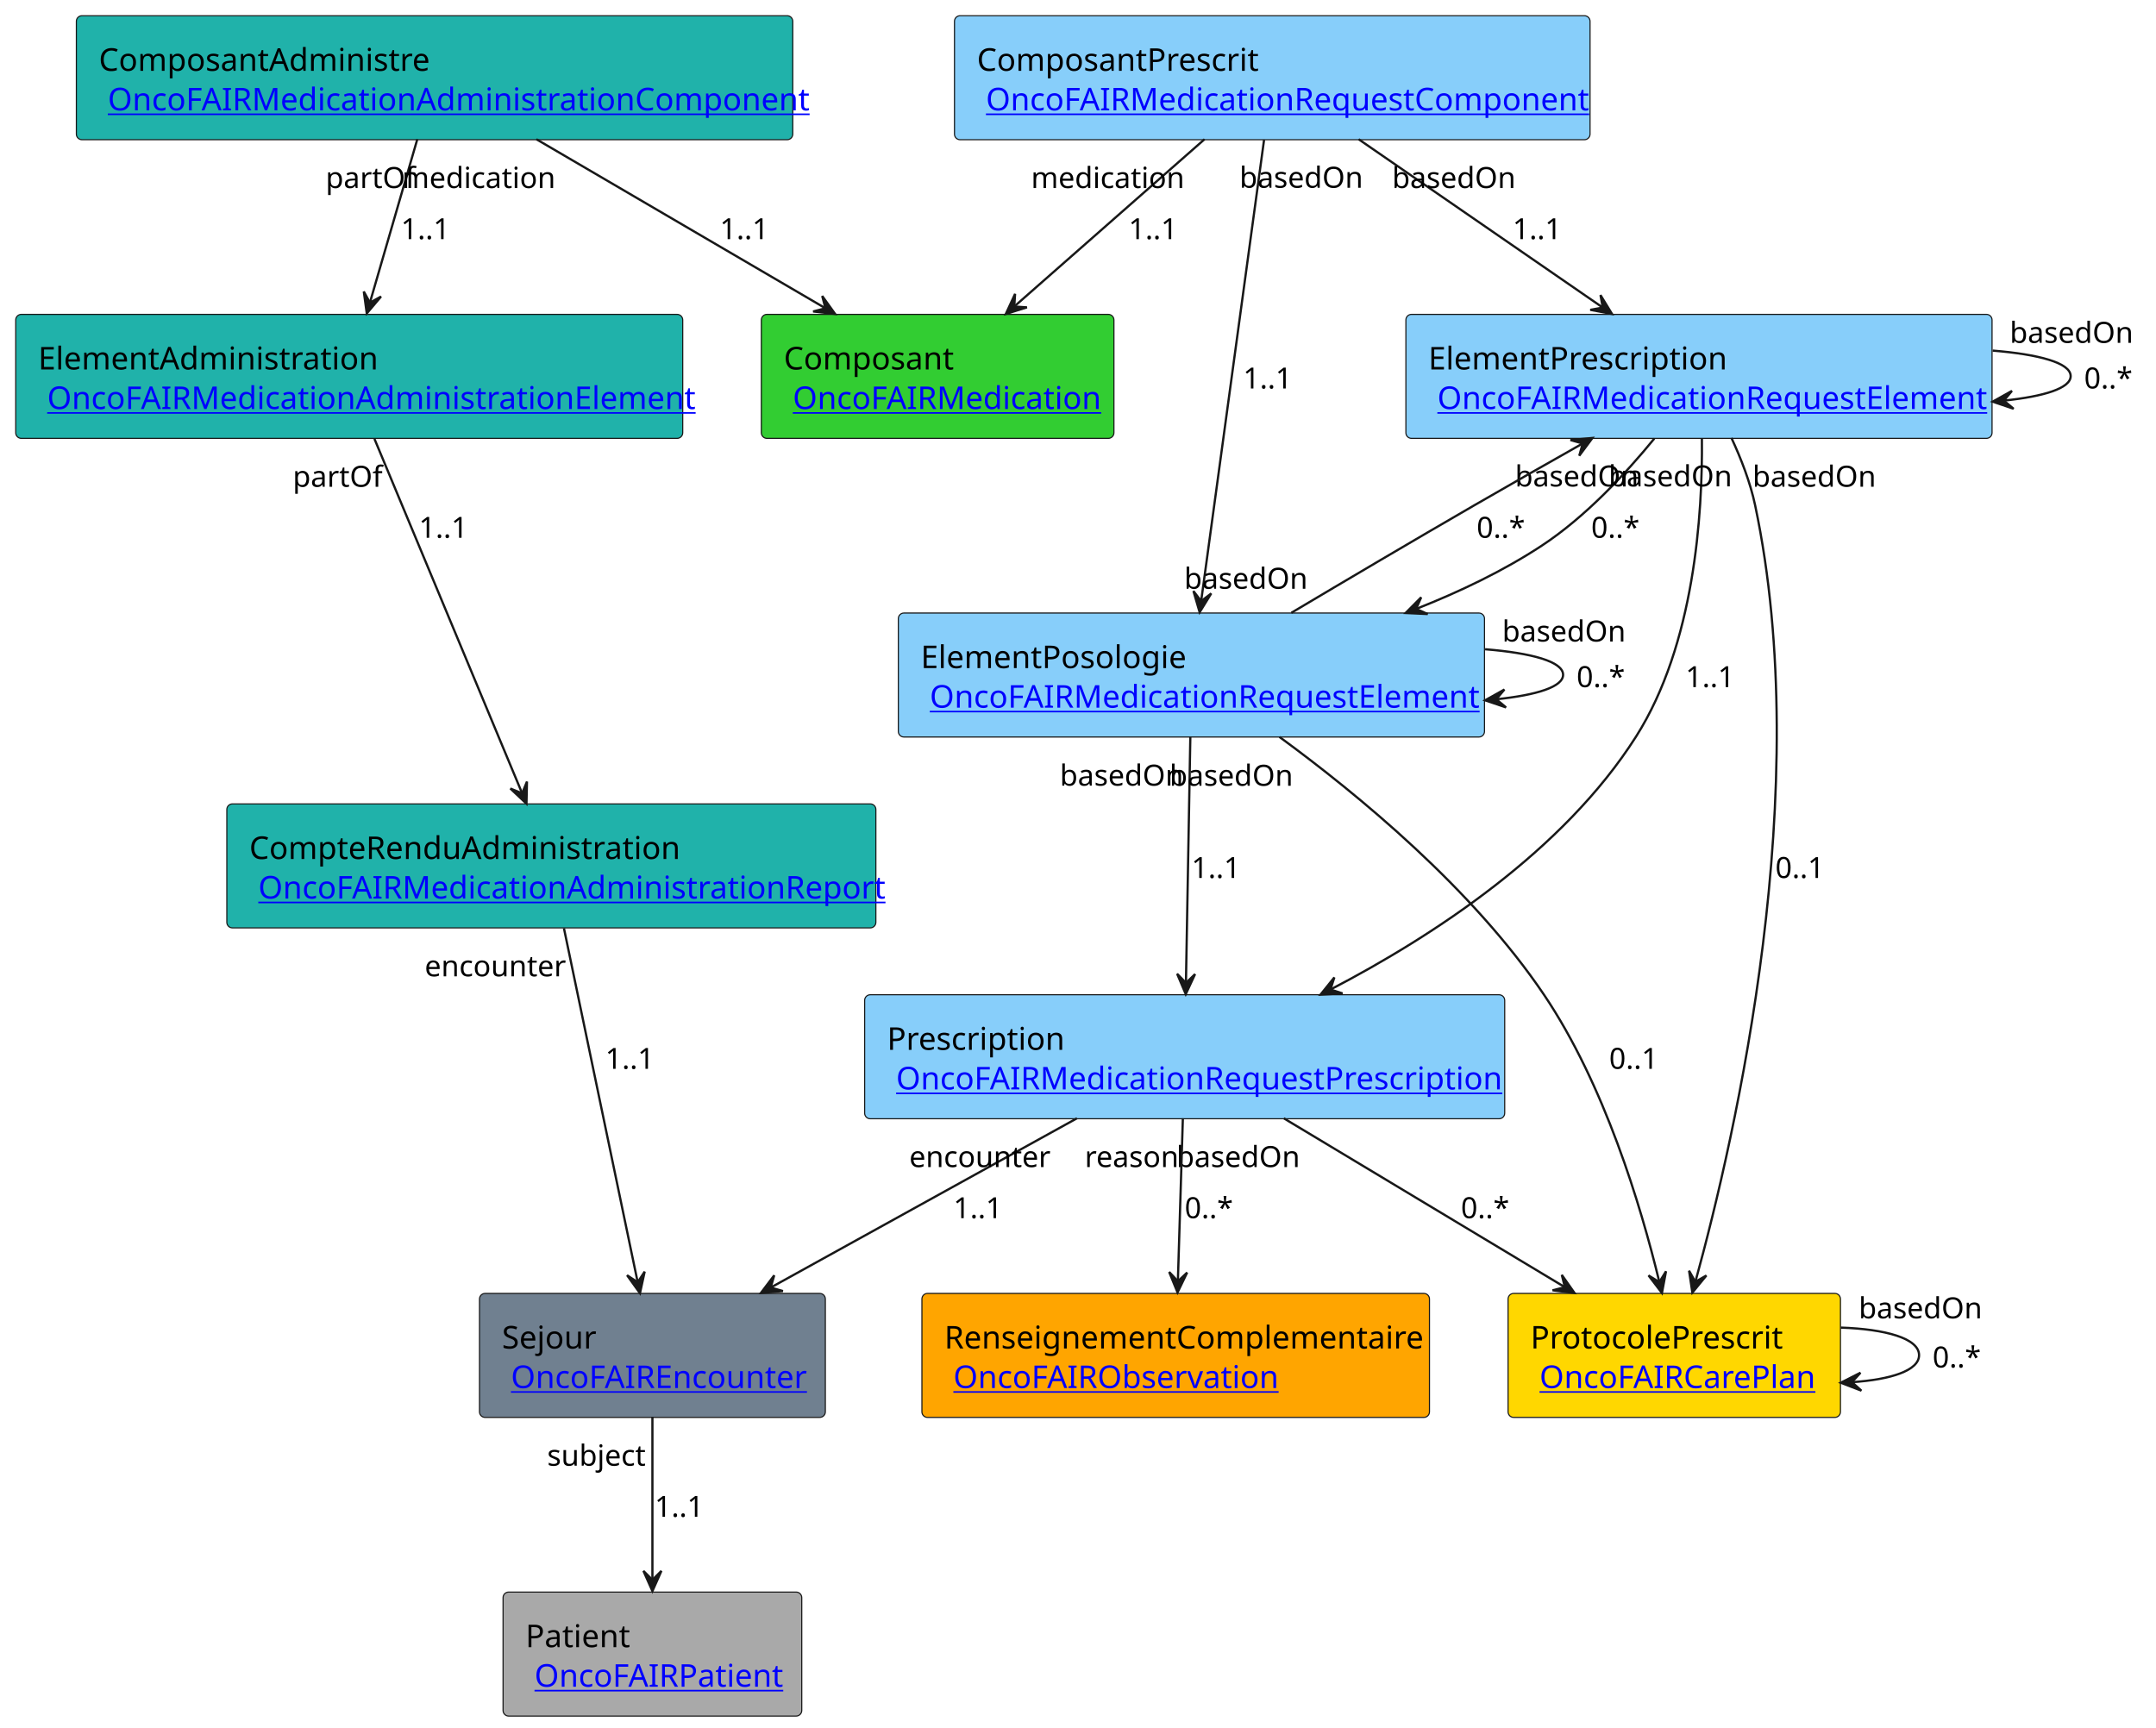
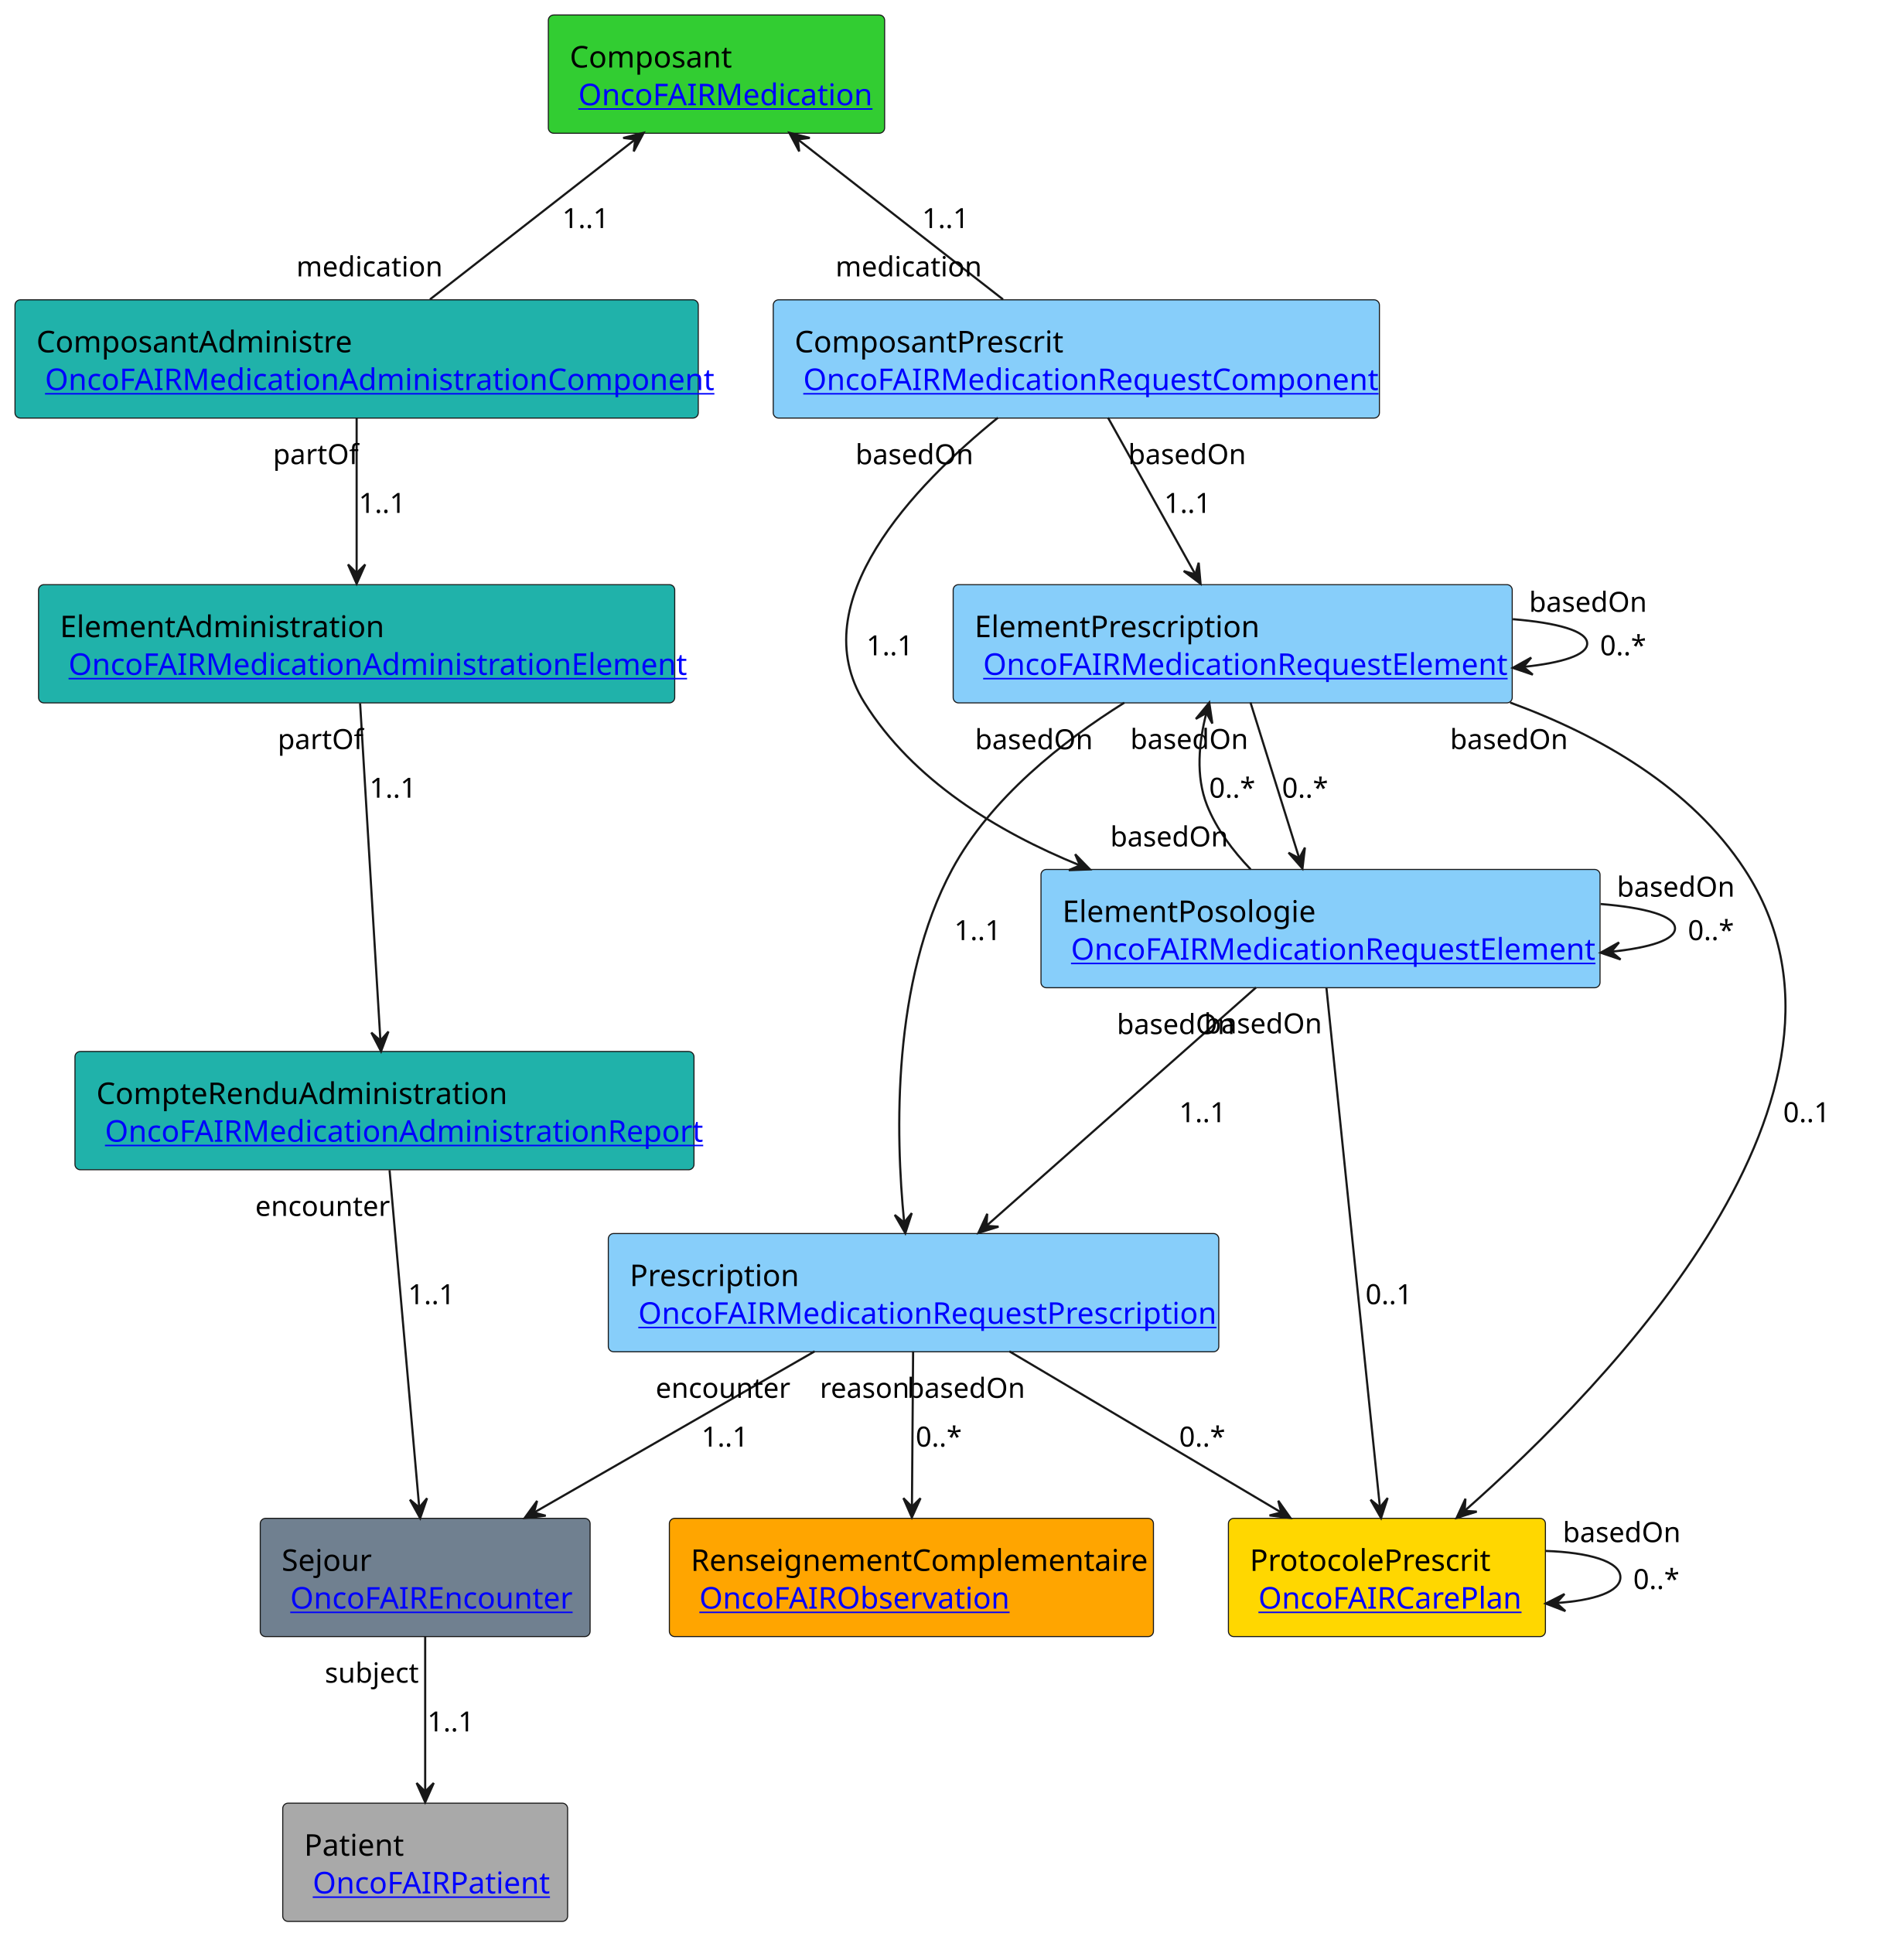
- <svg xmlns="http://www.w3.org/2000/svg" xmlns:xlink="http://www.w3.org/1999/xlink" contentStyleType="text/css" height="561.458px" preserveAspectRatio="none" style="width:700px;height:561px;background:#FFFFFF;" version="1.1" viewBox="0 0 700 561" width="700.729px" zoomAndPan="magnify">
+ <svg xmlns="http://www.w3.org/2000/svg" xmlns:xlink="http://www.w3.org/1999/xlink" contentStyleType="text/css" height="711.296px" preserveAspectRatio="none" style="width:700px;height:711px;background:#FFFFFF;" version="1.1" viewBox="0 0 700 711" width="700.268px" zoomAndPan="magnify">
  <defs />
  <g>
    <g id="elem_ProtocolePrescrit">
-       <rect fill="#FFD700" height="40.264" rx="1.823" ry="1.823" style="stroke:#181818;stroke-width:0.365;" width="107.917" x="489.635" y="420" />
-       <text fill="#000000" font-family="sans-serif" font-size="10.208" lengthAdjust="spacing" textLength="78.75" x="496.927" y="437.889">ProtocolePrescrit</text>
-       <text fill="#000000" font-family="sans-serif" font-size="10.208" lengthAdjust="spacing" textLength="2.917" x="496.927" y="450.729"> </text>
+       <rect fill="#FFD700" height="43.496" rx="1.969" ry="1.969" style="stroke:#181818;stroke-width:0.394;" width="116.58" x="451.748" y="558.481" />
+       <text fill="#000000" font-family="sans-serif" font-size="11.028" lengthAdjust="spacing" textLength="85.072" x="459.625" y="577.806">ProtocolePrescrit</text>
+       <text fill="#000000" font-family="sans-serif" font-size="11.028" lengthAdjust="spacing" textLength="3.151" x="459.625" y="591.677"> </text>
      <a href="StructureDefinition-oncofair-careplan.html" target="_top" title="StructureDefinition-oncofair-careplan.html" xlink:actuate="onRequest" xlink:href="StructureDefinition-oncofair-careplan.html" xlink:show="new" xlink:title="StructureDefinition-oncofair-careplan.html" xlink:type="simple">
-         <text fill="#0000FF" font-family="sans-serif" font-size="10.208" lengthAdjust="spacing" text-decoration="underline" textLength="90.417" x="499.844" y="450.729">OncoFAIRCarePlan</text>
+         <text fill="#0000FF" font-family="sans-serif" font-size="11.028" lengthAdjust="spacing" text-decoration="underline" textLength="97.675" x="462.775" y="591.677">OncoFAIRCarePlan</text>
      </a>
    </g>
    <g id="elem_Sejour">
-       <rect fill="#708090" height="40.264" rx="1.823" ry="1.823" style="stroke:#181818;stroke-width:0.365;" width="112.292" x="155.677" y="420" />
-       <text fill="#000000" font-family="sans-serif" font-size="10.208" lengthAdjust="spacing" textLength="29.896" x="162.969" y="437.889">Sejour</text>
-       <text fill="#000000" font-family="sans-serif" font-size="10.208" lengthAdjust="spacing" textLength="2.917" x="162.969" y="450.729"> </text>
+       <rect fill="#708090" height="43.496" rx="1.969" ry="1.969" style="stroke:#181818;stroke-width:0.394;" width="121.306" x="95.706" y="558.481" />
+       <text fill="#000000" font-family="sans-serif" font-size="11.028" lengthAdjust="spacing" textLength="32.296" x="103.583" y="577.806">Sejour</text>
+       <text fill="#000000" font-family="sans-serif" font-size="11.028" lengthAdjust="spacing" textLength="3.151" x="103.583" y="591.677"> </text>
      <a href="StructureDefinition-oncofair-encounter.html" target="_top" title="StructureDefinition-oncofair-encounter.html" xlink:actuate="onRequest" xlink:href="StructureDefinition-oncofair-encounter.html" xlink:show="new" xlink:title="StructureDefinition-oncofair-encounter.html" xlink:type="simple">
-         <text fill="#0000FF" font-family="sans-serif" font-size="10.208" lengthAdjust="spacing" text-decoration="underline" textLength="94.792" x="165.885" y="450.729">OncoFAIREncounter</text>
+         <text fill="#0000FF" font-family="sans-serif" font-size="11.028" lengthAdjust="spacing" text-decoration="underline" textLength="102.401" x="106.734" y="591.677">OncoFAIREncounter</text>
      </a>
    </g>
    <g id="elem_Composant">
-       <rect fill="#32CD32" height="40.264" rx="1.823" ry="1.823" style="stroke:#181818;stroke-width:0.365;" width="114.479" x="247.188" y="102.083" />
-       <text fill="#000000" font-family="sans-serif" font-size="10.208" lengthAdjust="spacing" textLength="52.5" x="254.479" y="119.972">Composant</text>
-       <text fill="#000000" font-family="sans-serif" font-size="10.208" lengthAdjust="spacing" textLength="2.917" x="254.479" y="132.812"> </text>
+       <rect fill="#32CD32" height="43.496" rx="1.969" ry="1.969" style="stroke:#181818;stroke-width:0.394;" width="123.669" x="201.652" y="5.514" />
+       <text fill="#000000" font-family="sans-serif" font-size="11.028" lengthAdjust="spacing" textLength="56.715" x="209.529" y="24.839">Composant</text>
+       <text fill="#000000" font-family="sans-serif" font-size="11.028" lengthAdjust="spacing" textLength="3.151" x="209.529" y="38.71"> </text>
      <a href="StructureDefinition-oncofair-medication.html" target="_top" title="StructureDefinition-oncofair-medication.html" xlink:actuate="onRequest" xlink:href="StructureDefinition-oncofair-medication.html" xlink:show="new" xlink:title="StructureDefinition-oncofair-medication.html" xlink:type="simple">
-         <text fill="#0000FF" font-family="sans-serif" font-size="10.208" lengthAdjust="spacing" text-decoration="underline" textLength="96.979" x="257.396" y="132.812">OncoFAIRMedication</text>
+         <text fill="#0000FF" font-family="sans-serif" font-size="11.028" lengthAdjust="spacing" text-decoration="underline" textLength="104.764" x="212.68" y="38.71">OncoFAIRMedication</text>
      </a>
    </g>
    <g id="elem_ComposantAdministre">
-       <rect fill="#20B2AA" height="40.264" rx="1.823" ry="1.823" style="stroke:#181818;stroke-width:0.365;" width="232.604" x="24.792" y="5.104" />
-       <text fill="#000000" font-family="sans-serif" font-size="10.208" lengthAdjust="spacing" textLength="100.625" x="32.083" y="22.993">ComposantAdministre</text>
-       <text fill="#000000" font-family="sans-serif" font-size="10.208" lengthAdjust="spacing" textLength="2.917" x="32.083" y="35.833"> </text>
+       <rect fill="#20B2AA" height="43.496" rx="1.969" ry="1.969" style="stroke:#181818;stroke-width:0.394;" width="251.277" x="5.514" y="110.278" />
+       <text fill="#000000" font-family="sans-serif" font-size="11.028" lengthAdjust="spacing" textLength="108.703" x="13.391" y="129.603">ComposantAdministre</text>
+       <text fill="#000000" font-family="sans-serif" font-size="11.028" lengthAdjust="spacing" textLength="3.151" x="13.391" y="143.474"> </text>
      <a href="StructureDefinition-oncofair-medicationadministration-component.html" target="_top" title="StructureDefinition-oncofair-medicationadministration-component.html" xlink:actuate="onRequest" xlink:href="StructureDefinition-oncofair-medicationadministration-component.html" xlink:show="new" xlink:title="StructureDefinition-oncofair-medicationadministration-component.html" xlink:type="simple">
-         <text fill="#0000FF" font-family="sans-serif" font-size="10.208" lengthAdjust="spacing" text-decoration="underline" textLength="215.104" x="35" y="35.833">OncoFAIRMedicationAdministrationComponent</text>
+         <text fill="#0000FF" font-family="sans-serif" font-size="11.028" lengthAdjust="spacing" text-decoration="underline" textLength="232.372" x="16.542" y="143.474">OncoFAIRMedicationAdministrationComponent</text>
      </a>
    </g>
    <g id="elem_ElementAdministration">
-       <rect fill="#20B2AA" height="40.264" rx="1.823" ry="1.823" style="stroke:#181818;stroke-width:0.365;" width="216.562" x="5.104" y="102.083" />
-       <text fill="#000000" font-family="sans-serif" font-size="10.208" lengthAdjust="spacing" textLength="102.083" x="12.396" y="119.972">ElementAdministration</text>
-       <text fill="#000000" font-family="sans-serif" font-size="10.208" lengthAdjust="spacing" textLength="2.917" x="12.396" y="132.812"> </text>
+       <rect fill="#20B2AA" height="43.496" rx="1.969" ry="1.969" style="stroke:#181818;stroke-width:0.394;" width="233.948" x="14.179" y="215.043" />
+       <text fill="#000000" font-family="sans-serif" font-size="11.028" lengthAdjust="spacing" textLength="110.278" x="22.056" y="234.368">ElementAdministration</text>
+       <text fill="#000000" font-family="sans-serif" font-size="11.028" lengthAdjust="spacing" textLength="3.151" x="22.056" y="248.239"> </text>
      <a href="StructureDefinition-oncofair-medicationadministration-element.html" target="_top" title="StructureDefinition-oncofair-medicationadministration-element.html" xlink:actuate="onRequest" xlink:href="StructureDefinition-oncofair-medicationadministration-element.html" xlink:show="new" xlink:title="StructureDefinition-oncofair-medicationadministration-element.html" xlink:type="simple">
-         <text fill="#0000FF" font-family="sans-serif" font-size="10.208" lengthAdjust="spacing" text-decoration="underline" textLength="199.062" x="15.312" y="132.812">OncoFAIRMedicationAdministrationElement</text>
+         <text fill="#0000FF" font-family="sans-serif" font-size="11.028" lengthAdjust="spacing" text-decoration="underline" textLength="215.043" x="25.206" y="248.239">OncoFAIRMedicationAdministrationElement</text>
      </a>
    </g>
    <g id="elem_CompteRenduAdministration">
-       <rect fill="#20B2AA" height="40.264" rx="1.823" ry="1.823" style="stroke:#181818;stroke-width:0.365;" width="210.729" x="73.646" y="261.042" />
-       <text fill="#000000" font-family="sans-serif" font-size="10.208" lengthAdjust="spacing" textLength="131.25" x="80.938" y="278.93">CompteRenduAdministration</text>
-       <text fill="#000000" font-family="sans-serif" font-size="10.208" lengthAdjust="spacing" textLength="2.917" x="80.938" y="291.771"> </text>
+       <rect fill="#20B2AA" height="43.496" rx="1.969" ry="1.969" style="stroke:#181818;stroke-width:0.394;" width="227.646" x="27.57" y="386.762" />
+       <text fill="#000000" font-family="sans-serif" font-size="11.028" lengthAdjust="spacing" textLength="141.786" x="35.447" y="406.087">CompteRenduAdministration</text>
+       <text fill="#000000" font-family="sans-serif" font-size="11.028" lengthAdjust="spacing" textLength="3.151" x="35.447" y="419.958"> </text>
      <a href="StructureDefinition-oncofair-medicationadministration-report.html" target="_top" title="StructureDefinition-oncofair-medicationadministration-report.html" xlink:actuate="onRequest" xlink:href="StructureDefinition-oncofair-medicationadministration-report.html" xlink:show="new" xlink:title="StructureDefinition-oncofair-medicationadministration-report.html" xlink:type="simple">
-         <text fill="#0000FF" font-family="sans-serif" font-size="10.208" lengthAdjust="spacing" text-decoration="underline" textLength="193.229" x="83.854" y="291.771">OncoFAIRMedicationAdministrationReport</text>
+         <text fill="#0000FF" font-family="sans-serif" font-size="11.028" lengthAdjust="spacing" text-decoration="underline" textLength="208.741" x="38.597" y="419.958">OncoFAIRMedicationAdministrationReport</text>
      </a>
    </g>
    <g id="elem_ComposantPrescrit">
-       <rect fill="#87CEFA" height="40.264" rx="1.823" ry="1.823" style="stroke:#181818;stroke-width:0.365;" width="206.354" x="309.896" y="5.104" />
-       <text fill="#000000" font-family="sans-serif" font-size="10.208" lengthAdjust="spacing" textLength="87.5" x="317.188" y="22.993">ComposantPrescrit</text>
-       <text fill="#000000" font-family="sans-serif" font-size="10.208" lengthAdjust="spacing" textLength="2.917" x="317.188" y="35.833"> </text>
+       <rect fill="#87CEFA" height="43.496" rx="1.969" ry="1.969" style="stroke:#181818;stroke-width:0.394;" width="222.92" x="284.361" y="110.278" />
+       <text fill="#000000" font-family="sans-serif" font-size="11.028" lengthAdjust="spacing" textLength="94.524" x="292.238" y="129.603">ComposantPrescrit</text>
+       <text fill="#000000" font-family="sans-serif" font-size="11.028" lengthAdjust="spacing" textLength="3.151" x="292.238" y="143.474"> </text>
      <a href="StructureDefinition-oncofair-medicationrequest-component.html" target="_top" title="StructureDefinition-oncofair-medicationrequest-component.html" xlink:actuate="onRequest" xlink:href="StructureDefinition-oncofair-medicationrequest-component.html" xlink:show="new" xlink:title="StructureDefinition-oncofair-medicationrequest-component.html" xlink:type="simple">
-         <text fill="#0000FF" font-family="sans-serif" font-size="10.208" lengthAdjust="spacing" text-decoration="underline" textLength="188.854" x="320.104" y="35.833">OncoFAIRMedicationRequestComponent</text>
+         <text fill="#0000FF" font-family="sans-serif" font-size="11.028" lengthAdjust="spacing" text-decoration="underline" textLength="204.015" x="295.389" y="143.474">OncoFAIRMedicationRequestComponent</text>
      </a>
    </g>
    <g id="elem_ElementPrescription">
-       <rect fill="#87CEFA" height="40.264" rx="1.823" ry="1.823" style="stroke:#181818;stroke-width:0.365;" width="190.312" x="456.458" y="102.083" />
-       <text fill="#000000" font-family="sans-serif" font-size="10.208" lengthAdjust="spacing" textLength="91.875" x="463.75" y="119.972">ElementPrescription</text>
-       <text fill="#000000" font-family="sans-serif" font-size="10.208" lengthAdjust="spacing" textLength="2.917" x="463.75" y="132.812"> </text>
+       <rect fill="#87CEFA" height="43.496" rx="1.969" ry="1.969" style="stroke:#181818;stroke-width:0.394;" width="205.59" x="350.528" y="215.043" />
+       <text fill="#000000" font-family="sans-serif" font-size="11.028" lengthAdjust="spacing" textLength="99.251" x="358.405" y="234.368">ElementPrescription</text>
+       <text fill="#000000" font-family="sans-serif" font-size="11.028" lengthAdjust="spacing" textLength="3.151" x="358.405" y="248.239"> </text>
      <a href="StructureDefinition-oncofair-medicationrequest-element.html" target="_top" title="StructureDefinition-oncofair-medicationrequest-element.html" xlink:actuate="onRequest" xlink:href="StructureDefinition-oncofair-medicationrequest-element.html" xlink:show="new" xlink:title="StructureDefinition-oncofair-medicationrequest-element.html" xlink:type="simple">
-         <text fill="#0000FF" font-family="sans-serif" font-size="10.208" lengthAdjust="spacing" text-decoration="underline" textLength="172.812" x="466.667" y="132.812">OncoFAIRMedicationRequestElement</text>
+         <text fill="#0000FF" font-family="sans-serif" font-size="11.028" lengthAdjust="spacing" text-decoration="underline" textLength="186.686" x="361.556" y="248.239">OncoFAIRMedicationRequestElement</text>
      </a>
    </g>
    <g id="elem_ElementPosologie">
-       <rect fill="#87CEFA" height="40.264" rx="1.823" ry="1.823" style="stroke:#181818;stroke-width:0.365;" width="190.312" x="291.667" y="199.062" />
-       <text fill="#000000" font-family="sans-serif" font-size="10.208" lengthAdjust="spacing" textLength="82.396" x="298.958" y="216.951">ElementPosologie</text>
-       <text fill="#000000" font-family="sans-serif" font-size="10.208" lengthAdjust="spacing" textLength="2.917" x="298.958" y="229.792"> </text>
+       <rect fill="#87CEFA" height="43.496" rx="1.969" ry="1.969" style="stroke:#181818;stroke-width:0.394;" width="205.59" x="382.824" y="319.807" />
+       <text fill="#000000" font-family="sans-serif" font-size="11.028" lengthAdjust="spacing" textLength="89.01" x="390.701" y="339.132">ElementPosologie</text>
+       <text fill="#000000" font-family="sans-serif" font-size="11.028" lengthAdjust="spacing" textLength="3.151" x="390.701" y="353.003"> </text>
      <a href="StructureDefinition-oncofair-medicationrequest-element.html" target="_top" title="StructureDefinition-oncofair-medicationrequest-element.html" xlink:actuate="onRequest" xlink:href="StructureDefinition-oncofair-medicationrequest-element.html" xlink:show="new" xlink:title="StructureDefinition-oncofair-medicationrequest-element.html" xlink:type="simple">
-         <text fill="#0000FF" font-family="sans-serif" font-size="10.208" lengthAdjust="spacing" text-decoration="underline" textLength="172.812" x="301.875" y="229.792">OncoFAIRMedicationRequestElement</text>
+         <text fill="#0000FF" font-family="sans-serif" font-size="11.028" lengthAdjust="spacing" text-decoration="underline" textLength="186.686" x="393.851" y="353.003">OncoFAIRMedicationRequestElement</text>
      </a>
    </g>
    <g id="elem_Prescription">
-       <rect fill="#87CEFA" height="40.264" rx="1.823" ry="1.823" style="stroke:#181818;stroke-width:0.365;" width="207.812" x="280.729" y="323.021" />
-       <text fill="#000000" font-family="sans-serif" font-size="10.208" lengthAdjust="spacing" textLength="54.688" x="288.021" y="340.91">Prescription</text>
-       <text fill="#000000" font-family="sans-serif" font-size="10.208" lengthAdjust="spacing" textLength="2.917" x="288.021" y="353.75"> </text>
+       <rect fill="#87CEFA" height="43.496" rx="1.969" ry="1.969" style="stroke:#181818;stroke-width:0.394;" width="224.495" x="223.708" y="453.717" />
+       <text fill="#000000" font-family="sans-serif" font-size="11.028" lengthAdjust="spacing" textLength="59.078" x="231.585" y="473.042">Prescription</text>
+       <text fill="#000000" font-family="sans-serif" font-size="11.028" lengthAdjust="spacing" textLength="3.151" x="231.585" y="486.913"> </text>
      <a href="StructureDefinition-oncofair-medicationrequest-prescription.html" target="_top" title="StructureDefinition-oncofair-medicationrequest-prescription.html" xlink:actuate="onRequest" xlink:href="StructureDefinition-oncofair-medicationrequest-prescription.html" xlink:show="new" xlink:title="StructureDefinition-oncofair-medicationrequest-prescription.html" xlink:type="simple">
-         <text fill="#0000FF" font-family="sans-serif" font-size="10.208" lengthAdjust="spacing" text-decoration="underline" textLength="190.312" x="290.938" y="353.75">OncoFAIRMedicationRequestPrescription</text>
+         <text fill="#0000FF" font-family="sans-serif" font-size="11.028" lengthAdjust="spacing" text-decoration="underline" textLength="205.59" x="234.735" y="486.913">OncoFAIRMedicationRequestPrescription</text>
      </a>
    </g>
    <g id="elem_RenseignementComplementaire">
-       <rect fill="#FFA500" height="40.264" rx="1.823" ry="1.823" style="stroke:#181818;stroke-width:0.365;" width="164.792" x="299.323" y="420" />
-       <text fill="#000000" font-family="sans-serif" font-size="10.208" lengthAdjust="spacing" textLength="147.292" x="306.615" y="437.889">RenseignementComplementaire</text>
-       <text fill="#000000" font-family="sans-serif" font-size="10.208" lengthAdjust="spacing" textLength="2.917" x="306.615" y="450.729"> </text>
+       <rect fill="#FFA500" height="43.496" rx="1.969" ry="1.969" style="stroke:#181818;stroke-width:0.394;" width="178.021" x="246.157" y="558.481" />
+       <text fill="#000000" font-family="sans-serif" font-size="11.028" lengthAdjust="spacing" textLength="159.116" x="254.034" y="577.806">RenseignementComplementaire</text>
+       <text fill="#000000" font-family="sans-serif" font-size="11.028" lengthAdjust="spacing" textLength="3.151" x="254.034" y="591.677"> </text>
      <a href="StructureDefinition-oncofair-observation.html" target="_top" title="StructureDefinition-oncofair-observation.html" xlink:actuate="onRequest" xlink:href="StructureDefinition-oncofair-observation.html" xlink:show="new" xlink:title="StructureDefinition-oncofair-observation.html" xlink:type="simple">
-         <text fill="#0000FF" font-family="sans-serif" font-size="10.208" lengthAdjust="spacing" text-decoration="underline" textLength="103.542" x="309.531" y="450.729">OncoFAIRObservation</text>
+         <text fill="#0000FF" font-family="sans-serif" font-size="11.028" lengthAdjust="spacing" text-decoration="underline" textLength="111.854" x="257.185" y="591.677">OncoFAIRObservation</text>
      </a>
    </g>
    <g id="elem_Patient">
-       <rect fill="#A9A9A9" height="40.264" rx="1.823" ry="1.823" style="stroke:#181818;stroke-width:0.365;" width="96.979" x="163.333" y="516.979" />
-       <text fill="#000000" font-family="sans-serif" font-size="10.208" lengthAdjust="spacing" textLength="32.083" x="170.625" y="534.868">Patient</text>
-       <text fill="#000000" font-family="sans-serif" font-size="10.208" lengthAdjust="spacing" textLength="2.917" x="170.625" y="547.708"> </text>
+       <rect fill="#A9A9A9" height="43.496" rx="1.969" ry="1.969" style="stroke:#181818;stroke-width:0.394;" width="104.764" x="103.977" y="663.246" />
+       <text fill="#000000" font-family="sans-serif" font-size="11.028" lengthAdjust="spacing" textLength="34.659" x="111.854" y="682.571">Patient</text>
+       <text fill="#000000" font-family="sans-serif" font-size="11.028" lengthAdjust="spacing" textLength="3.151" x="111.854" y="696.442"> </text>
      <a href="StructureDefinition-oncofair-patient.html" target="_top" title="StructureDefinition-oncofair-patient.html" xlink:actuate="onRequest" xlink:href="StructureDefinition-oncofair-patient.html" xlink:show="new" xlink:title="StructureDefinition-oncofair-patient.html" xlink:type="simple">
-         <text fill="#0000FF" font-family="sans-serif" font-size="10.208" lengthAdjust="spacing" text-decoration="underline" textLength="79.479" x="173.542" y="547.708">OncoFAIRPatient</text>
+         <text fill="#0000FF" font-family="sans-serif" font-size="11.028" lengthAdjust="spacing" text-decoration="underline" textLength="85.86" x="115.005" y="696.442">OncoFAIRPatient</text>
      </a>
    </g>
    <g id="link_ProtocolePrescrit_ProtocolePrescrit">
-       <path d="M597.647,431.098 C612.099,431.594 623.073,434.576 623.073,440.052 C623.073,445.054 613.907,447.978 601.285,448.824 " fill="none" id="ProtocolePrescrit-to-ProtocolePrescrit" style="stroke:#181818;stroke-width:0.729;" />
-       <polygon fill="#181818" points="597.647,449.006,604.351,451.581,601.288,448.818,604.05,445.755,597.647,449.006" style="stroke:#181818;stroke-width:0.729;" />
-       <text fill="#000000" font-family="sans-serif" font-size="9.479" lengthAdjust="spacing" textLength="14.583" x="627.448" y="444.059">0..*</text>
-       <text fill="#000000" font-family="sans-serif" font-size="9.479" lengthAdjust="spacing" textLength="37.917" x="603.465" y="428.097">basedOn</text>
+       <path d="M568.43,570.47 C584.042,571.006 595.897,574.227 595.897,580.143 C595.897,585.547 585.996,588.706 572.361,589.619 " fill="none" id="ProtocolePrescrit-to-ProtocolePrescrit" style="stroke:#181818;stroke-width:0.788;" />
+       <polygon fill="#181818" points="568.43,589.816,575.672,592.598,572.363,589.613,575.348,586.304,568.43,589.816" style="stroke:#181818;stroke-width:0.788;" />
+       <text fill="#000000" font-family="sans-serif" font-size="10.24" lengthAdjust="spacing" textLength="15.754" x="600.623" y="584.472">0..*</text>
+       <text fill="#000000" font-family="sans-serif" font-size="10.24" lengthAdjust="spacing" textLength="40.961" x="574.715" y="567.228">basedOn</text>
    </g>
    <g id="link_Sejour_Patient">
-       <path d="M211.823,460.111 C211.823,475.351 211.823,496.665 211.823,512.881 " fill="none" id="Sejour-to-Patient" style="stroke:#181818;stroke-width:0.729;" />
-       <polygon fill="#181818" points="211.823,516.673,214.74,510.11,211.823,513.027,208.906,510.11,211.823,516.673" style="stroke:#181818;stroke-width:0.729;" />
-       <text fill="#000000" font-family="sans-serif" font-size="9.479" lengthAdjust="spacing" textLength="16.042" x="212.552" y="492.548">1..1</text>
-       <text fill="#000000" font-family="sans-serif" font-size="9.479" lengthAdjust="spacing" textLength="30.625" x="177.657" y="475.95">subject</text>
+       <path d="M156.359,601.813 C156.359,618.276 156.359,641.3 156.359,658.819 " fill="none" id="Sejour-to-Patient" style="stroke:#181818;stroke-width:0.788;" />
+       <polygon fill="#181818" points="156.359,662.915,159.51,655.826,156.359,658.976,153.208,655.826,156.359,662.915" style="stroke:#181818;stroke-width:0.788;" />
+       <text fill="#000000" font-family="sans-serif" font-size="10.24" lengthAdjust="spacing" textLength="17.329" x="157.147" y="636.854">1..1</text>
+       <text fill="#000000" font-family="sans-serif" font-size="10.24" lengthAdjust="spacing" textLength="33.084" x="119.45" y="618.923">subject</text>
    </g>
    <g id="link_ComposantAdministre_ElementAdministration">
-       <path d="M135.487,45.216 C131.046,60.521 124.833,81.951 120.123,98.19 " fill="none" id="ComposantAdministre-to-ElementAdministration" style="stroke:#181818;stroke-width:0.729;" />
-       <polygon fill="#181818" points="119.08,101.777,123.718,96.294,120.101,98.277,118.118,94.66,119.08,101.777" style="stroke:#181818;stroke-width:0.729;" />
-       <text fill="#000000" font-family="sans-serif" font-size="9.479" lengthAdjust="spacing" textLength="16.042" x="130.156" y="77.653">1..1</text>
-       <text fill="#000000" font-family="sans-serif" font-size="9.479" lengthAdjust="spacing" textLength="25.521" x="105.718" y="61.055">partOf</text>
-     </g>
-     <g id="link_ComposantAdministre_Composant">
-       <path d="M174.147,45.216 C201.286,61.09 239.692,83.548 267.772,99.969 " fill="none" id="ComposantAdministre-to-Composant" style="stroke:#181818;stroke-width:0.729;" />
-       <polygon fill="#181818" points="271.141,101.945,266.954,96.11,267.995,100.101,264.004,101.143,271.141,101.945" style="stroke:#181818;stroke-width:0.729;" />
-       <text fill="#000000" font-family="sans-serif" font-size="9.479" lengthAdjust="spacing" textLength="16.042" x="233.698" y="77.653">1..1</text>
-       <text fill="#000000" font-family="sans-serif" font-size="9.479" lengthAdjust="spacing" textLength="45.938" x="130.541" y="61.055">medication</text>
+       <path d="M131.153,153.61 C131.153,170.073 131.153,193.097 131.153,210.616 " fill="none" id="ComposantAdministre-to-ElementAdministration" style="stroke:#181818;stroke-width:0.788;" />
+       <polygon fill="#181818" points="131.153,214.712,134.303,207.623,131.153,210.774,128.002,207.623,131.153,214.712" style="stroke:#181818;stroke-width:0.788;" />
+       <text fill="#000000" font-family="sans-serif" font-size="10.24" lengthAdjust="spacing" textLength="17.329" x="131.94" y="188.651">1..1</text>
+       <text fill="#000000" font-family="sans-serif" font-size="10.24" lengthAdjust="spacing" textLength="27.57" x="100.395" y="170.72">partOf</text>
+     </g>
+     <g id="link_Composant_ComposantAdministre">
+       <path d="M233.428,51.406 C210.774,69.066 179.982,93.075 158.116,110.129 " fill="none" id="Composant-backto-ComposantAdministre" style="stroke:#181818;stroke-width:0.788;" />
+       <polygon fill="#181818" points="236.705,48.846,229.18,50.733,233.603,51.273,233.064,55.696,236.705,48.846" style="stroke:#181818;stroke-width:0.788;" />
+       <text fill="#000000" font-family="sans-serif" font-size="10.24" lengthAdjust="spacing" textLength="17.329" x="206.772" y="83.886">1..1</text>
+       <text fill="#000000" font-family="sans-serif" font-size="10.24" lengthAdjust="spacing" textLength="49.625" x="108.988" y="101.667">medication</text>
    </g>
    <g id="link_ElementAdministration_CompteRenduAdministration">
-       <path d="M121.567,142.494 C133.737,171.712 156.574,226.523 169.488,257.512 " fill="none" id="ElementAdministration-to-CompteRenduAdministration" style="stroke:#181818;stroke-width:0.729;" />
-       <polygon fill="#181818" points="170.931,260.983,171.092,253.804,169.525,257.62,165.709,256.053,170.931,260.983" style="stroke:#181818;stroke-width:0.729;" />
-       <text fill="#000000" font-family="sans-serif" font-size="9.479" lengthAdjust="spacing" textLength="16.042" x="135.99" y="174.632">1..1</text>
-       <text fill="#000000" font-family="sans-serif" font-size="9.479" lengthAdjust="spacing" textLength="25.521" x="95.044" y="158.074">partOf</text>
+       <path d="M132.429,258.697 C134.327,290.198 137.88,349.236 139.896,382.745 " fill="none" id="ElementAdministration-to-CompteRenduAdministration" style="stroke:#181818;stroke-width:0.788;" />
+       <polygon fill="#181818" points="140.132,386.699,142.853,379.434,139.896,382.768,136.563,379.811,140.132,386.699" style="stroke:#181818;stroke-width:0.788;" />
+       <text fill="#000000" font-family="sans-serif" font-size="10.24" lengthAdjust="spacing" textLength="17.329" x="135.879" y="293.416">1..1</text>
+       <text fill="#000000" font-family="sans-serif" font-size="10.24" lengthAdjust="spacing" textLength="27.57" x="102.123" y="275.528">partOf</text>
    </g>
    <g id="link_CompteRenduAdministration_Sejour">
-       <path d="M183.101,301.452 C189.175,330.611 200.557,385.262 207.025,416.281 " fill="none" id="CompteRenduAdministration-to-Sejour" style="stroke:#181818;stroke-width:0.729;" />
-       <polygon fill="#181818" points="207.783,419.942,209.309,412.924,207.044,416.372,203.597,414.107,207.783,419.942" style="stroke:#181818;stroke-width:0.729;" />
-       <text fill="#000000" font-family="sans-serif" font-size="9.479" lengthAdjust="spacing" textLength="16.042" x="196.51" y="347.08">1..1</text>
-       <text fill="#000000" font-family="sans-serif" font-size="9.479" lengthAdjust="spacing" textLength="41.562" x="137.887" y="317.032">encounter</text>
+       <path d="M143.26,430.417 C146.032,461.917 151.223,520.955 154.169,554.464 " fill="none" id="CompteRenduAdministration-to-Sejour" style="stroke:#181818;stroke-width:0.788;" />
+       <polygon fill="#181818" points="154.516,558.418,157.048,551.085,154.179,554.494,150.769,551.625,154.516,558.418" style="stroke:#181818;stroke-width:0.788;" />
+       <text fill="#000000" font-family="sans-serif" font-size="10.24" lengthAdjust="spacing" textLength="17.329" x="150.057" y="479.707">1..1</text>
+       <text fill="#000000" font-family="sans-serif" font-size="10.24" lengthAdjust="spacing" textLength="44.899" x="93.858" y="447.248">encounter</text>
    </g>
    <g id="link_ComposantPrescrit_ElementPrescription">
-       <path d="M441.109,45.216 C464.034,61.024 496.438,83.366 520.231,99.772 " fill="none" id="ComposantPrescrit-to-ElementPrescription" style="stroke:#181818;stroke-width:0.729;" />
-       <polygon fill="#181818" points="523.381,101.945,519.64,95.815,520.382,99.872,516.324,100.614,523.381,101.945" style="stroke:#181818;stroke-width:0.729;" />
-       <text fill="#000000" font-family="sans-serif" font-size="9.479" lengthAdjust="spacing" textLength="16.042" x="491.094" y="77.653">1..1</text>
-       <text fill="#000000" font-family="sans-serif" font-size="9.479" lengthAdjust="spacing" textLength="37.917" x="451.977" y="61.055">basedOn</text>
+       <path d="M407.455,153.61 C416.711,170.215 429.684,193.491 439.467,211.057 " fill="none" id="ComposantPrescrit-to-ElementPrescription" style="stroke:#181818;stroke-width:0.788;" />
+       <polygon fill="#181818" points="441.507,214.712,440.808,206.986,439.59,211.272,435.304,210.054,441.507,214.712" style="stroke:#181818;stroke-width:0.788;" />
+       <text fill="#000000" font-family="sans-serif" font-size="10.24" lengthAdjust="spacing" textLength="17.329" x="428.116" y="188.651">1..1</text>
+       <text fill="#000000" font-family="sans-serif" font-size="10.24" lengthAdjust="spacing" textLength="40.961" x="414.882" y="170.72">basedOn</text>
    </g>
    <g id="link_ComposantPrescrit_ElementPosologie">
-       <path d="M410.411,45.405 C405.548,81.076 395.245,156.647 390.009,195.001 " fill="none" id="ComposantPrescrit-to-ElementPosologie" style="stroke:#181818;stroke-width:0.729;" />
-       <polygon fill="#181818" points="389.492,198.815,393.263,192.703,389.981,195.202,387.482,191.92,389.492,198.815" style="stroke:#181818;stroke-width:0.729;" />
-       <text fill="#000000" font-family="sans-serif" font-size="9.479" lengthAdjust="spacing" textLength="16.042" x="403.594" y="126.142">1..1</text>
-       <text fill="#000000" font-family="sans-serif" font-size="9.479" lengthAdjust="spacing" textLength="37.917" x="402.424" y="60.962">basedOn</text>
-     </g>
-     <g id="link_ComposantPrescrit_Composant">
-       <path d="M391.089,45.216 C373.253,60.893 348.111,83.001 329.496,99.364 " fill="none" id="ComposantPrescrit-to-Composant" style="stroke:#181818;stroke-width:0.729;" />
-       <polygon fill="#181818" points="326.565,101.945,333.42,99.805,329.304,99.539,329.57,95.423,326.565,101.945" style="stroke:#181818;stroke-width:0.729;" />
-       <text fill="#000000" font-family="sans-serif" font-size="9.479" lengthAdjust="spacing" textLength="16.042" x="366.406" y="77.653">1..1</text>
-       <text fill="#000000" font-family="sans-serif" font-size="9.479" lengthAdjust="spacing" textLength="45.938" x="334.756" y="61.055">medication</text>
+       <path d="M366.975,153.641 C336.223,178.588 294.892,221.549 317.838,258.366 C335.648,286.944 366.589,305.881 397.097,318.295 " fill="none" id="ComposantPrescrit-to-ElementPosologie" style="stroke:#181818;stroke-width:0.788;" />
+       <polygon fill="#181818" points="400.815,319.776,395.403,314.217,397.158,318.313,393.062,320.068,400.815,319.776" style="stroke:#181818;stroke-width:0.788;" />
+       <text fill="#000000" font-family="sans-serif" font-size="10.24" lengthAdjust="spacing" textLength="17.329" x="318.626" y="241.033">1..1</text>
+       <text fill="#000000" font-family="sans-serif" font-size="10.24" lengthAdjust="spacing" textLength="40.961" x="314.608" y="170.759">basedOn</text>
+     </g>
+     <g id="link_Composant_ComposantPrescrit">
+       <path d="M293.545,51.406 C316.2,69.066 346.991,93.075 368.858,110.129 " fill="none" id="Composant-backto-ComposantPrescrit" style="stroke:#181818;stroke-width:0.788;" />
+       <polygon fill="#181818" points="290.269,48.846,293.909,55.696,293.37,51.273,297.793,50.733,290.269,48.846" style="stroke:#181818;stroke-width:0.788;" />
+       <text fill="#000000" font-family="sans-serif" font-size="10.24" lengthAdjust="spacing" textLength="17.329" x="339.106" y="83.886">1..1</text>
+       <text fill="#000000" font-family="sans-serif" font-size="10.24" lengthAdjust="spacing" textLength="49.625" x="307.259" y="101.667">medication</text>
    </g>
    <g id="link_ElementPrescription_Prescription">
-       <path d="M552.562,142.384 C552.832,166.884 550.149,209.315 531.198,239.167 C507.58,276.376 465.23,303.997 432.111,321.249 " fill="none" id="ElementPrescription-to-Prescription" style="stroke:#181818;stroke-width:0.729;" />
-       <polygon fill="#181818" points="428.728,322.984,435.898,322.576,431.97,321.317,433.229,317.389,428.728,322.984" style="stroke:#181818;stroke-width:0.729;" />
-       <text fill="#000000" font-family="sans-serif" font-size="9.479" lengthAdjust="spacing" textLength="16.042" x="547.24" y="223.121">1..1</text>
-       <text fill="#000000" font-family="sans-serif" font-size="9.479" lengthAdjust="spacing" textLength="37.917" x="522.259" y="157.941">basedOn</text>
+       <path d="M413.473,258.461 C390.866,272.608 364.328,293.482 350.134,319.807 C327.952,360.957 329.299,417.286 332.489,449.416 " fill="none" id="ElementPrescription-to-Prescription" style="stroke:#181818;stroke-width:0.788;" />
+       <polygon fill="#181818" points="332.923,453.591,335.306,446.208,332.506,449.674,329.04,446.874,332.923,453.591" style="stroke:#181818;stroke-width:0.788;" />
+       <text fill="#000000" font-family="sans-serif" font-size="10.24" lengthAdjust="spacing" textLength="17.329" x="350.922" y="345.798">1..1</text>
+       <text fill="#000000" font-family="sans-serif" font-size="10.24" lengthAdjust="spacing" textLength="40.961" x="358.561" y="275.592">basedOn</text>
    </g>
    <g id="link_ElementPrescription_ElementPrescription">
-       <path d="M646.968,113.845 C662.01,115.07 672.292,117.833 672.292,122.135 C672.292,126.066 663.702,128.713 650.737,130.076 " fill="none" id="ElementPrescription-to-ElementPrescription" style="stroke:#181818;stroke-width:0.729;" />
-       <polygon fill="#181818" points="646.968,130.426,653.769,132.731,650.598,130.093,653.236,126.922,646.968,130.426" style="stroke:#181818;stroke-width:0.729;" />
-       <text fill="#000000" font-family="sans-serif" font-size="9.479" lengthAdjust="spacing" textLength="14.583" x="676.667" y="126.142">0..*</text>
-       <text fill="#000000" font-family="sans-serif" font-size="9.479" lengthAdjust="spacing" textLength="37.917" x="652.505" y="111.337">basedOn</text>
+       <path d="M556.331,227.749 C572.581,229.072 583.688,232.057 583.688,236.705 C583.688,240.95 574.409,243.81 560.403,245.283 " fill="none" id="ElementPrescription-to-ElementPrescription" style="stroke:#181818;stroke-width:0.788;" />
+       <polygon fill="#181818" points="556.331,245.661,563.678,248.151,560.253,245.301,563.103,241.876,556.331,245.661" style="stroke:#181818;stroke-width:0.788;" />
+       <text fill="#000000" font-family="sans-serif" font-size="10.24" lengthAdjust="spacing" textLength="15.754" x="588.414" y="241.033">0..*</text>
+       <text fill="#000000" font-family="sans-serif" font-size="10.24" lengthAdjust="spacing" textLength="40.961" x="562.312" y="225.039">basedOn</text>
    </g>
    <g id="link_ElementPrescription_ElementPosologie">
-       <path d="M537.119,142.406 C527.771,153.862 514.733,167.869 500.573,177.188 C488.199,185.332 474.009,192.113 459.944,197.67 " fill="none" id="ElementPrescription-to-ElementPosologie" style="stroke:#181818;stroke-width:0.729;" />
-       <polygon fill="#181818" points="456.371,199.055,463.544,199.391,459.768,197.732,461.427,193.955,456.371,199.055" style="stroke:#181818;stroke-width:0.729;" />
-       <text fill="#000000" font-family="sans-serif" font-size="9.479" lengthAdjust="spacing" textLength="14.583" x="516.615" y="174.632">0..*</text>
-       <text fill="#000000" font-family="sans-serif" font-size="9.479" lengthAdjust="spacing" textLength="37.917" x="491.884" y="157.967">basedOn</text>
+       <path d="M459.861,258.374 C465.036,274.908 472.283,298.059 477.765,315.601 " fill="none" id="ElementPrescription-to-ElementPosologie" style="stroke:#181818;stroke-width:0.788;" />
+       <polygon fill="#181818" points="478.978,319.476,479.879,311.771,477.808,315.716,473.863,313.644,478.978,319.476" style="stroke:#181818;stroke-width:0.788;" />
+       <text fill="#000000" font-family="sans-serif" font-size="10.24" lengthAdjust="spacing" textLength="15.754" x="471.44" y="293.416">0..*</text>
+       <text fill="#000000" font-family="sans-serif" font-size="10.24" lengthAdjust="spacing" textLength="40.961" x="415.676" y="275.485">basedOn</text>
    </g>
    <g id="link_ElementPosologie_ElementPrescription">
-       <path d="M419.256,198.997 C436.807,188.562 458.887,175.518 478.698,164.062 C489.993,157.536 502.323,150.522 513.581,144.163 " fill="none" id="ElementPosologie-to-ElementPrescription" style="stroke:#181818;stroke-width:0.729;" />
-       <polygon fill="#181818" points="517.038,142.217,509.889,142.9,513.862,144.007,512.754,147.981,517.038,142.217" style="stroke:#181818;stroke-width:0.729;" />
-       <text fill="#000000" font-family="sans-serif" font-size="9.479" lengthAdjust="spacing" textLength="14.583" x="479.427" y="174.632">0..*</text>
-       <text fill="#000000" font-family="sans-serif" font-size="9.479" lengthAdjust="spacing" textLength="37.917" x="384.456" y="191.18">basedOn</text>
+       <path d="M459.932,319.768 C453.441,312.994 447.336,304.943 443.87,296.176 C439.641,285.495 440.885,273.002 443.626,262.297 " fill="none" id="ElementPosologie-to-ElementPrescription" style="stroke:#181818;stroke-width:0.788;" />
+       <polygon fill="#181818" points="444.705,258.445,439.766,264.427,443.647,262.239,445.836,266.12,444.705,258.445" style="stroke:#181818;stroke-width:0.788;" />
+       <text fill="#000000" font-family="sans-serif" font-size="10.24" lengthAdjust="spacing" textLength="15.754" x="444.658" y="293.416">0..*</text>
+       <text fill="#000000" font-family="sans-serif" font-size="10.24" lengthAdjust="spacing" textLength="40.961" x="408.295" y="311.331">basedOn</text>
    </g>
    <g id="link_ElementPrescription_ProtocolePrescrit">
-       <path d="M562.158,142.209 C565.279,148.925 568.276,156.64 569.844,164.062 C589.291,256.069 563.602,368.448 550.47,416.143 " fill="none" id="ElementPrescription-to-ProtocolePrescrit" style="stroke:#181818;stroke-width:0.729;" />
-       <polygon fill="#181818" points="549.471,419.738,554.024,414.184,550.438,416.222,548.4,412.636,549.471,419.738" style="stroke:#181818;stroke-width:0.729;" />
-       <text fill="#000000" font-family="sans-serif" font-size="9.479" lengthAdjust="spacing" textLength="16.042" x="576.406" y="285.101">0..1</text>
-       <text fill="#000000" font-family="sans-serif" font-size="9.479" lengthAdjust="spacing" textLength="37.917" x="568.981" y="158.052">basedOn</text>
+       <path d="M555.354,258.414 C588.564,270.576 621.907,289.733 641.584,319.807 C695.274,401.878 591.888,508.73 538.781,555.583 " fill="none" id="ElementPrescription-to-ProtocolePrescrit" style="stroke:#181818;stroke-width:0.788;" />
+       <polygon fill="#181818" points="535.669,558.316,543.075,556.005,538.629,555.717,538.917,551.27,535.669,558.316" style="stroke:#181818;stroke-width:0.788;" />
+       <text fill="#000000" font-family="sans-serif" font-size="10.24" lengthAdjust="spacing" textLength="17.329" x="655.763" y="412.752">0..1</text>
+       <text fill="#000000" font-family="sans-serif" font-size="10.24" lengthAdjust="spacing" textLength="40.961" x="533.252" y="275.534">basedOn</text>
    </g>
    <g id="link_ElementPosologie_Prescription">
-       <path d="M386.473,239.254 C386.094,260.874 385.467,295.816 385.051,318.93 " fill="none" id="ElementPosologie-to-Prescription" style="stroke:#181818;stroke-width:0.729;" />
-       <polygon fill="#181818" points="384.985,322.824,388.014,316.312,385.048,319.179,382.182,316.212,384.985,322.824" style="stroke:#181818;stroke-width:0.729;" />
-       <text fill="#000000" font-family="sans-serif" font-size="9.479" lengthAdjust="spacing" textLength="16.042" x="386.823" y="285.101">1..1</text>
-       <text fill="#000000" font-family="sans-serif" font-size="9.479" lengthAdjust="spacing" textLength="37.917" x="344.091" y="255.112">basedOn</text>
+       <path d="M461.901,363.226 C434.946,387.061 391.031,425.895 362.824,450.834 " fill="none" id="ElementPosologie-to-Prescription" style="stroke:#181818;stroke-width:0.788;" />
+       <polygon fill="#181818" points="359.807,453.504,367.213,451.193,362.766,450.905,363.054,446.459,359.807,453.504" style="stroke:#181818;stroke-width:0.788;" />
+       <text fill="#000000" font-family="sans-serif" font-size="10.24" lengthAdjust="spacing" textLength="17.329" x="433.63" y="412.752">1..1</text>
+       <text fill="#000000" font-family="sans-serif" font-size="10.24" lengthAdjust="spacing" textLength="40.961" x="410.72" y="380.356">basedOn</text>
    </g>
    <g id="link_ElementPosologie_ElementPosologie">
-       <path d="M482.176,210.824 C497.219,212.049 507.5,214.812 507.5,219.115 C507.5,223.045 498.91,225.692 485.946,227.055 " fill="none" id="ElementPosologie-to-ElementPosologie" style="stroke:#181818;stroke-width:0.729;" />
-       <polygon fill="#181818" points="482.176,227.405,488.977,229.71,485.807,227.072,488.445,223.901,482.176,227.405" style="stroke:#181818;stroke-width:0.729;" />
-       <text fill="#000000" font-family="sans-serif" font-size="9.479" lengthAdjust="spacing" textLength="14.583" x="511.875" y="223.121">0..*</text>
-       <text fill="#000000" font-family="sans-serif" font-size="9.479" lengthAdjust="spacing" textLength="37.917" x="487.713" y="208.316">basedOn</text>
+       <path d="M588.627,332.513 C604.877,333.836 615.984,336.822 615.984,341.469 C615.984,345.715 606.705,348.574 592.699,350.047 " fill="none" id="ElementPosologie-to-ElementPosologie" style="stroke:#181818;stroke-width:0.788;" />
+       <polygon fill="#181818" points="588.627,350.425,595.974,352.916,592.549,350.066,595.399,346.64,588.627,350.425" style="stroke:#181818;stroke-width:0.788;" />
+       <text fill="#000000" font-family="sans-serif" font-size="10.24" lengthAdjust="spacing" textLength="15.754" x="620.71" y="345.798">0..*</text>
+       <text fill="#000000" font-family="sans-serif" font-size="10.24" lengthAdjust="spacing" textLength="40.961" x="594.608" y="329.803">basedOn</text>
    </g>
    <g id="link_ElementPosologie_ProtocolePrescrit">
-       <path d="M415.399,239.291 C441.044,258.059 478.122,288.633 501.302,323.021 C520.909,352.107 532.707,391.402 538.687,416.048 " fill="none" id="ElementPosologie-to-ProtocolePrescrit" style="stroke:#181818;stroke-width:0.729;" />
-       <polygon fill="#181818" points="539.591,419.876,540.912,412.817,538.748,416.329,535.236,414.165,539.591,419.876" style="stroke:#181818;stroke-width:0.729;" />
-       <text fill="#000000" font-family="sans-serif" font-size="9.479" lengthAdjust="spacing" textLength="16.042" x="522.448" y="347.08">0..1</text>
-       <text fill="#000000" font-family="sans-serif" font-size="9.479" lengthAdjust="spacing" textLength="37.917" x="379.706" y="255.157">basedOn</text>
+       <path d="M487.785,363.296 C492.283,406.974 502.617,507.304 507.454,554.259 " fill="none" id="ElementPosologie-to-ProtocolePrescrit" style="stroke:#181818;stroke-width:0.788;" />
+       <polygon fill="#181818" points="507.879,558.363,510.305,550.994,507.485,554.444,504.035,551.625,507.879,558.363" style="stroke:#181818;stroke-width:0.788;" />
+       <text fill="#000000" font-family="sans-serif" font-size="10.24" lengthAdjust="spacing" textLength="17.329" x="502.161" y="479.707">0..1</text>
+       <text fill="#000000" font-family="sans-serif" font-size="10.24" lengthAdjust="spacing" textLength="40.961" x="442.818" y="380.091">basedOn</text>
    </g>
    <g id="link_Prescription_ProtocolePrescrit">
-       <path d="M416.806,363.132 C443.217,379.006 480.594,401.465 507.923,417.885 " fill="none" id="Prescription-to-ProtocolePrescrit" style="stroke:#181818;stroke-width:0.729;" />
-       <polygon fill="#181818" points="511.204,419.861,507.077,413.984,508.078,417.986,504.076,418.986,511.204,419.861" style="stroke:#181818;stroke-width:0.729;" />
-       <text fill="#000000" font-family="sans-serif" font-size="9.479" lengthAdjust="spacing" textLength="14.583" x="474.323" y="395.569">0..*</text>
-       <text fill="#000000" font-family="sans-serif" font-size="9.479" lengthAdjust="spacing" textLength="37.917" x="381.945" y="378.971">basedOn</text>
+       <path d="M371.181,497.048 C400.114,514.197 441.043,538.458 470.967,556.197 " fill="none" id="Prescription-to-ProtocolePrescrit" style="stroke:#181818;stroke-width:0.788;" />
+       <polygon fill="#181818" points="474.567,558.332,470.084,552,471.182,556.318,466.864,557.416,474.567,558.332" style="stroke:#181818;stroke-width:0.788;" />
+       <text fill="#000000" font-family="sans-serif" font-size="10.24" lengthAdjust="spacing" textLength="15.754" x="433.63" y="532.089">0..*</text>
+       <text fill="#000000" font-family="sans-serif" font-size="10.24" lengthAdjust="spacing" textLength="40.961" x="333.631" y="514.159">basedOn</text>
    </g>
    <g id="link_Prescription_Sejour">
-       <path d="M349.665,363.132 C320.833,379.072 279.985,401.647 250.243,418.09 " fill="none" id="Prescription-to-Sejour" style="stroke:#181818;stroke-width:0.729;" />
-       <polygon fill="#181818" points="247.042,419.861,254.196,419.234,250.231,418.095,251.37,414.131,247.042,419.861" style="stroke:#181818;stroke-width:0.729;" />
-       <text fill="#000000" font-family="sans-serif" font-size="9.479" lengthAdjust="spacing" textLength="16.042" x="309.531" y="395.569">1..1</text>
-       <text fill="#000000" font-family="sans-serif" font-size="9.479" lengthAdjust="spacing" textLength="41.562" x="295.209" y="378.971">encounter</text>
+       <path d="M299.611,497.048 C269.765,514.197 227.536,538.458 196.666,556.197 " fill="none" id="Prescription-to-Sejour" style="stroke:#181818;stroke-width:0.788;" />
+       <polygon fill="#181818" points="192.956,558.332,200.671,557.514,196.366,556.362,197.519,552.058,192.956,558.332" style="stroke:#181818;stroke-width:0.788;" />
+       <text fill="#000000" font-family="sans-serif" font-size="10.24" lengthAdjust="spacing" textLength="17.329" x="257.973" y="532.089">1..1</text>
+       <text fill="#000000" font-family="sans-serif" font-size="10.24" lengthAdjust="spacing" textLength="44.899" x="241.115" y="514.159">encounter</text>
    </g>
    <g id="link_Prescription_RenseignementComplementaire">
-       <path d="M384.045,363.132 C383.578,378.372 382.929,399.685 382.433,415.902 " fill="none" id="Prescription-to-RenseignementComplementaire" style="stroke:#181818;stroke-width:0.729;" />
-       <polygon fill="#181818" points="382.317,419.694,385.439,413.226,382.432,416.05,379.608,413.043,382.317,419.694" style="stroke:#181818;stroke-width:0.729;" />
-       <text fill="#000000" font-family="sans-serif" font-size="9.479" lengthAdjust="spacing" textLength="14.583" x="384.635" y="395.569">0..*</text>
-       <text fill="#000000" font-family="sans-serif" font-size="9.479" lengthAdjust="spacing" textLength="28.438" x="352.183" y="378.971">reason</text>
+       <path d="M335.798,497.048 C335.672,513.511 335.49,536.536 335.365,554.054 " fill="none" id="Prescription-to-RenseignementComplementaire" style="stroke:#181818;stroke-width:0.788;" />
+       <polygon fill="#181818" points="335.333,558.15,338.524,551.079,335.356,554.212,332.223,551.043,335.333,558.15" style="stroke:#181818;stroke-width:0.788;" />
+       <text fill="#000000" font-family="sans-serif" font-size="10.24" lengthAdjust="spacing" textLength="15.754" x="336.743" y="532.089">0..*</text>
+       <text fill="#000000" font-family="sans-serif" font-size="10.24" lengthAdjust="spacing" textLength="30.72" x="301.489" y="514.159">reason</text>
    </g>
  </g>
</svg>
